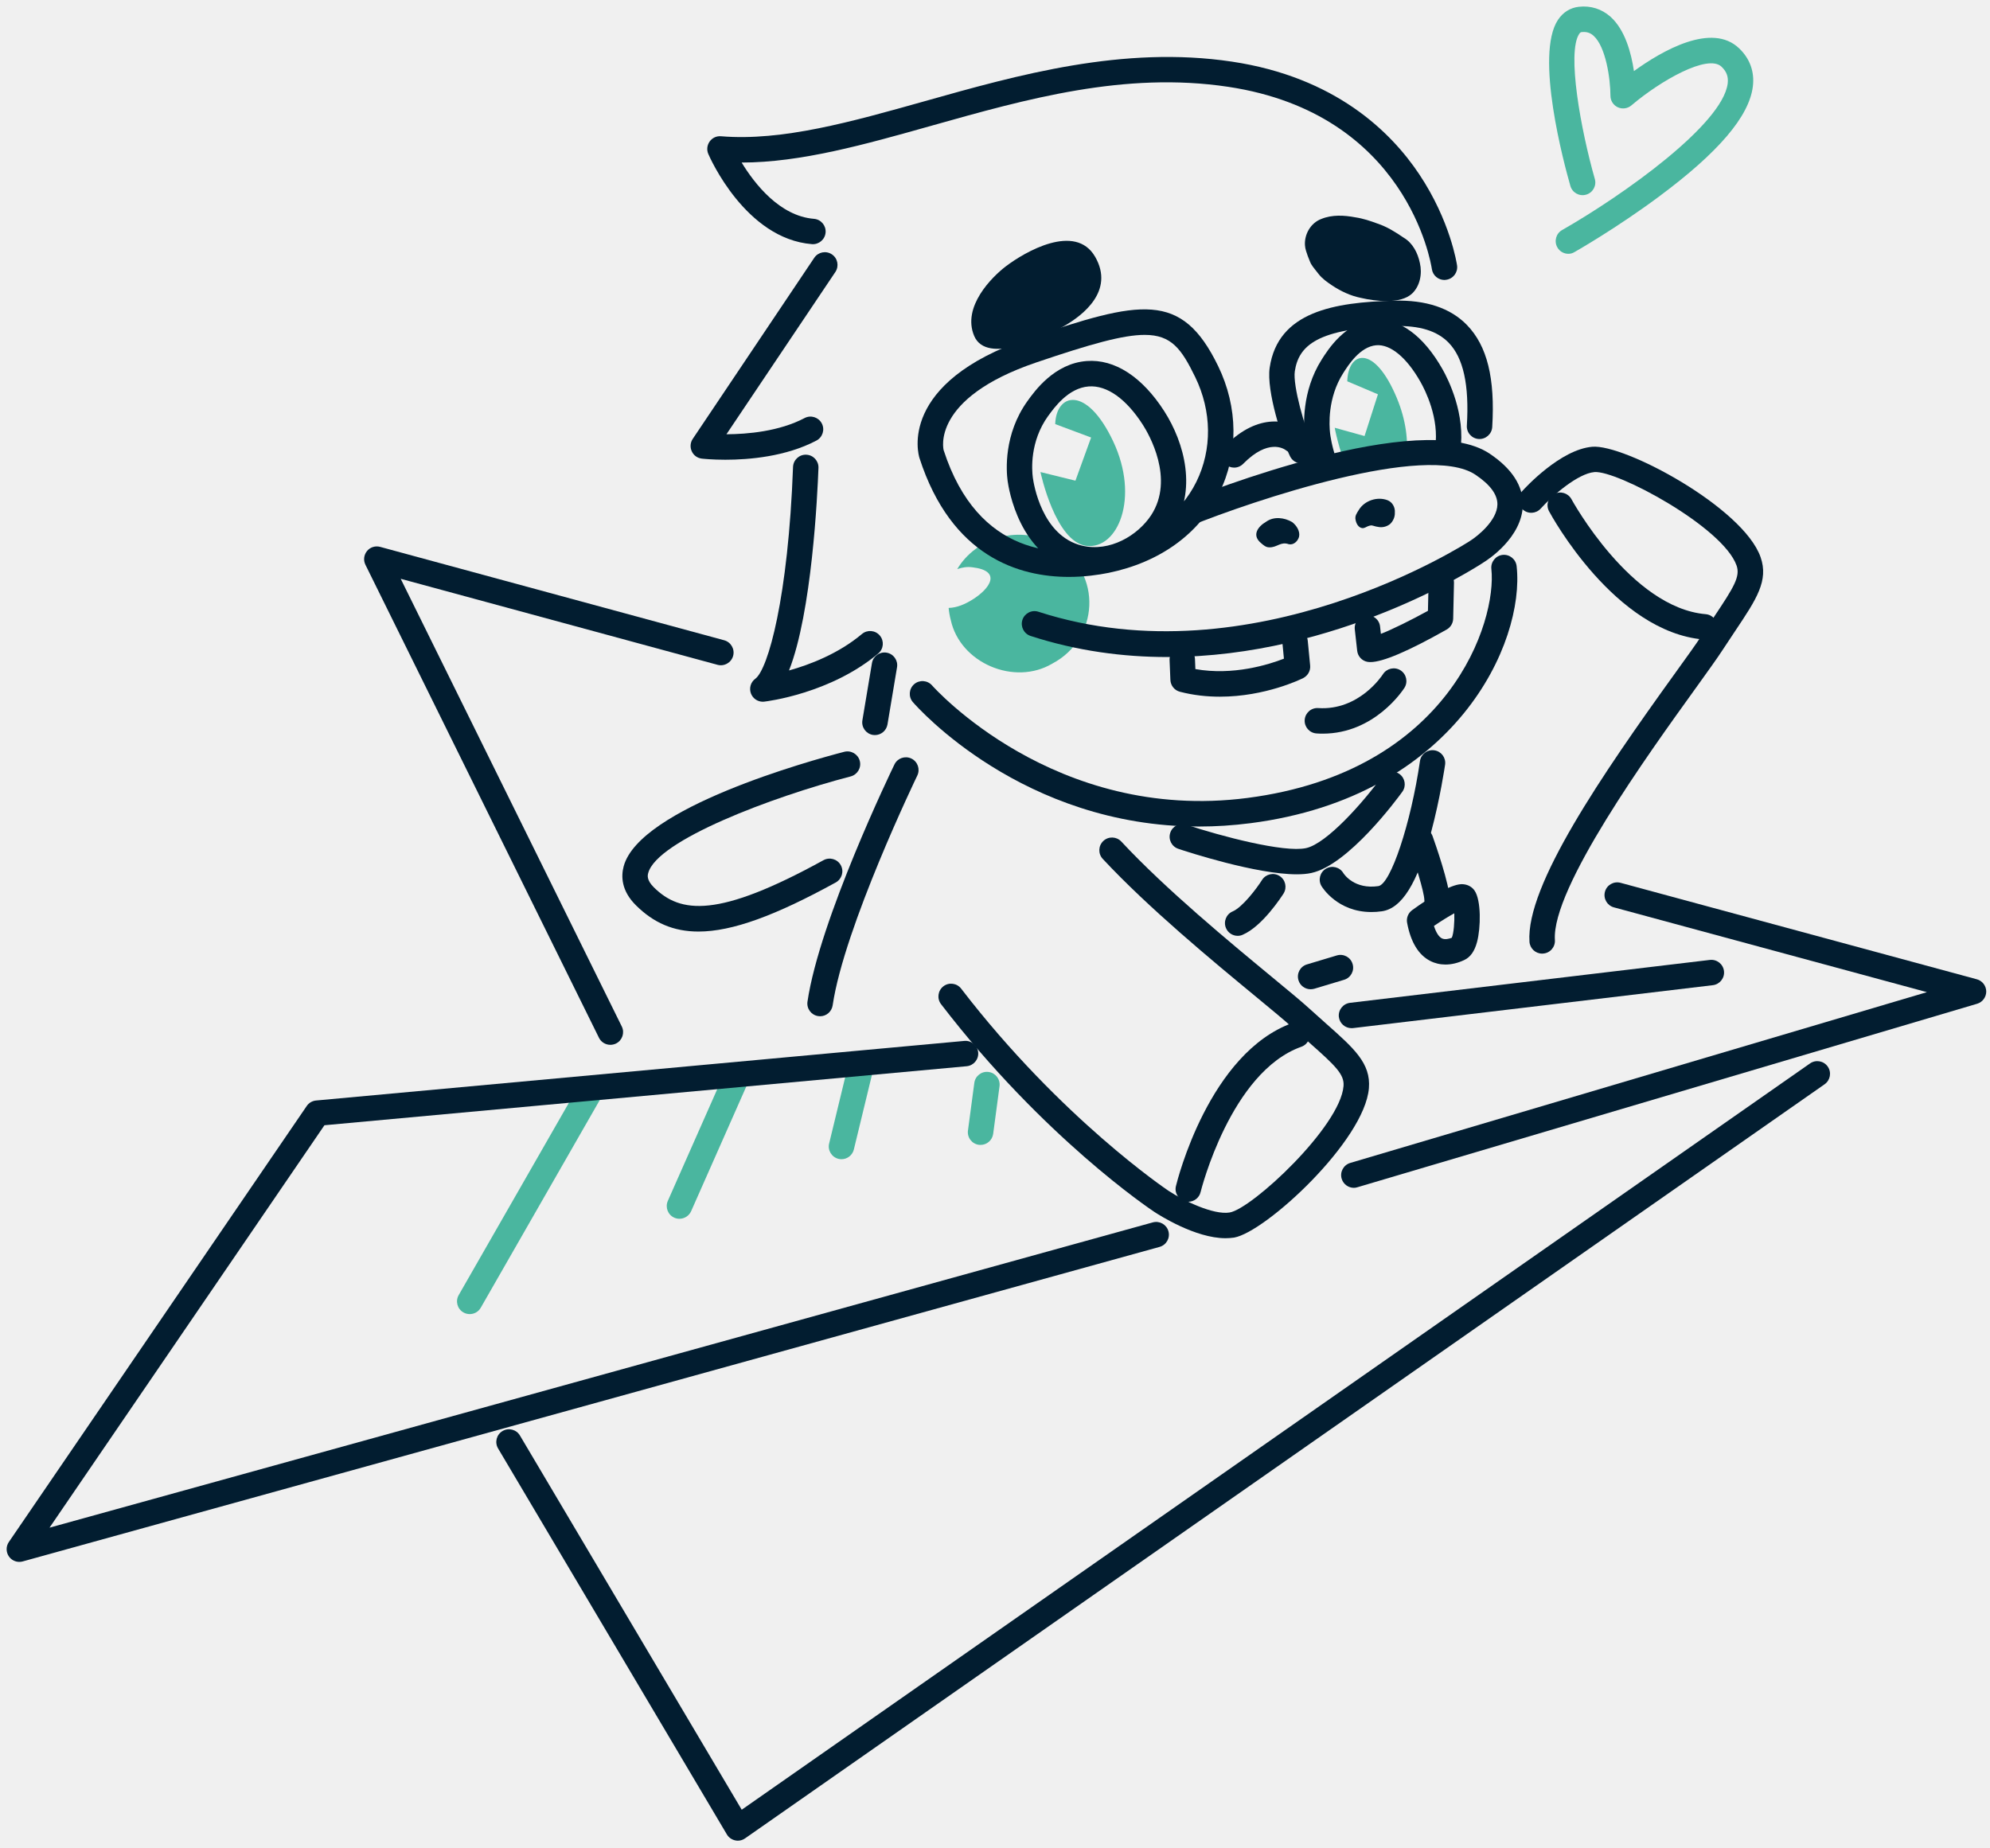
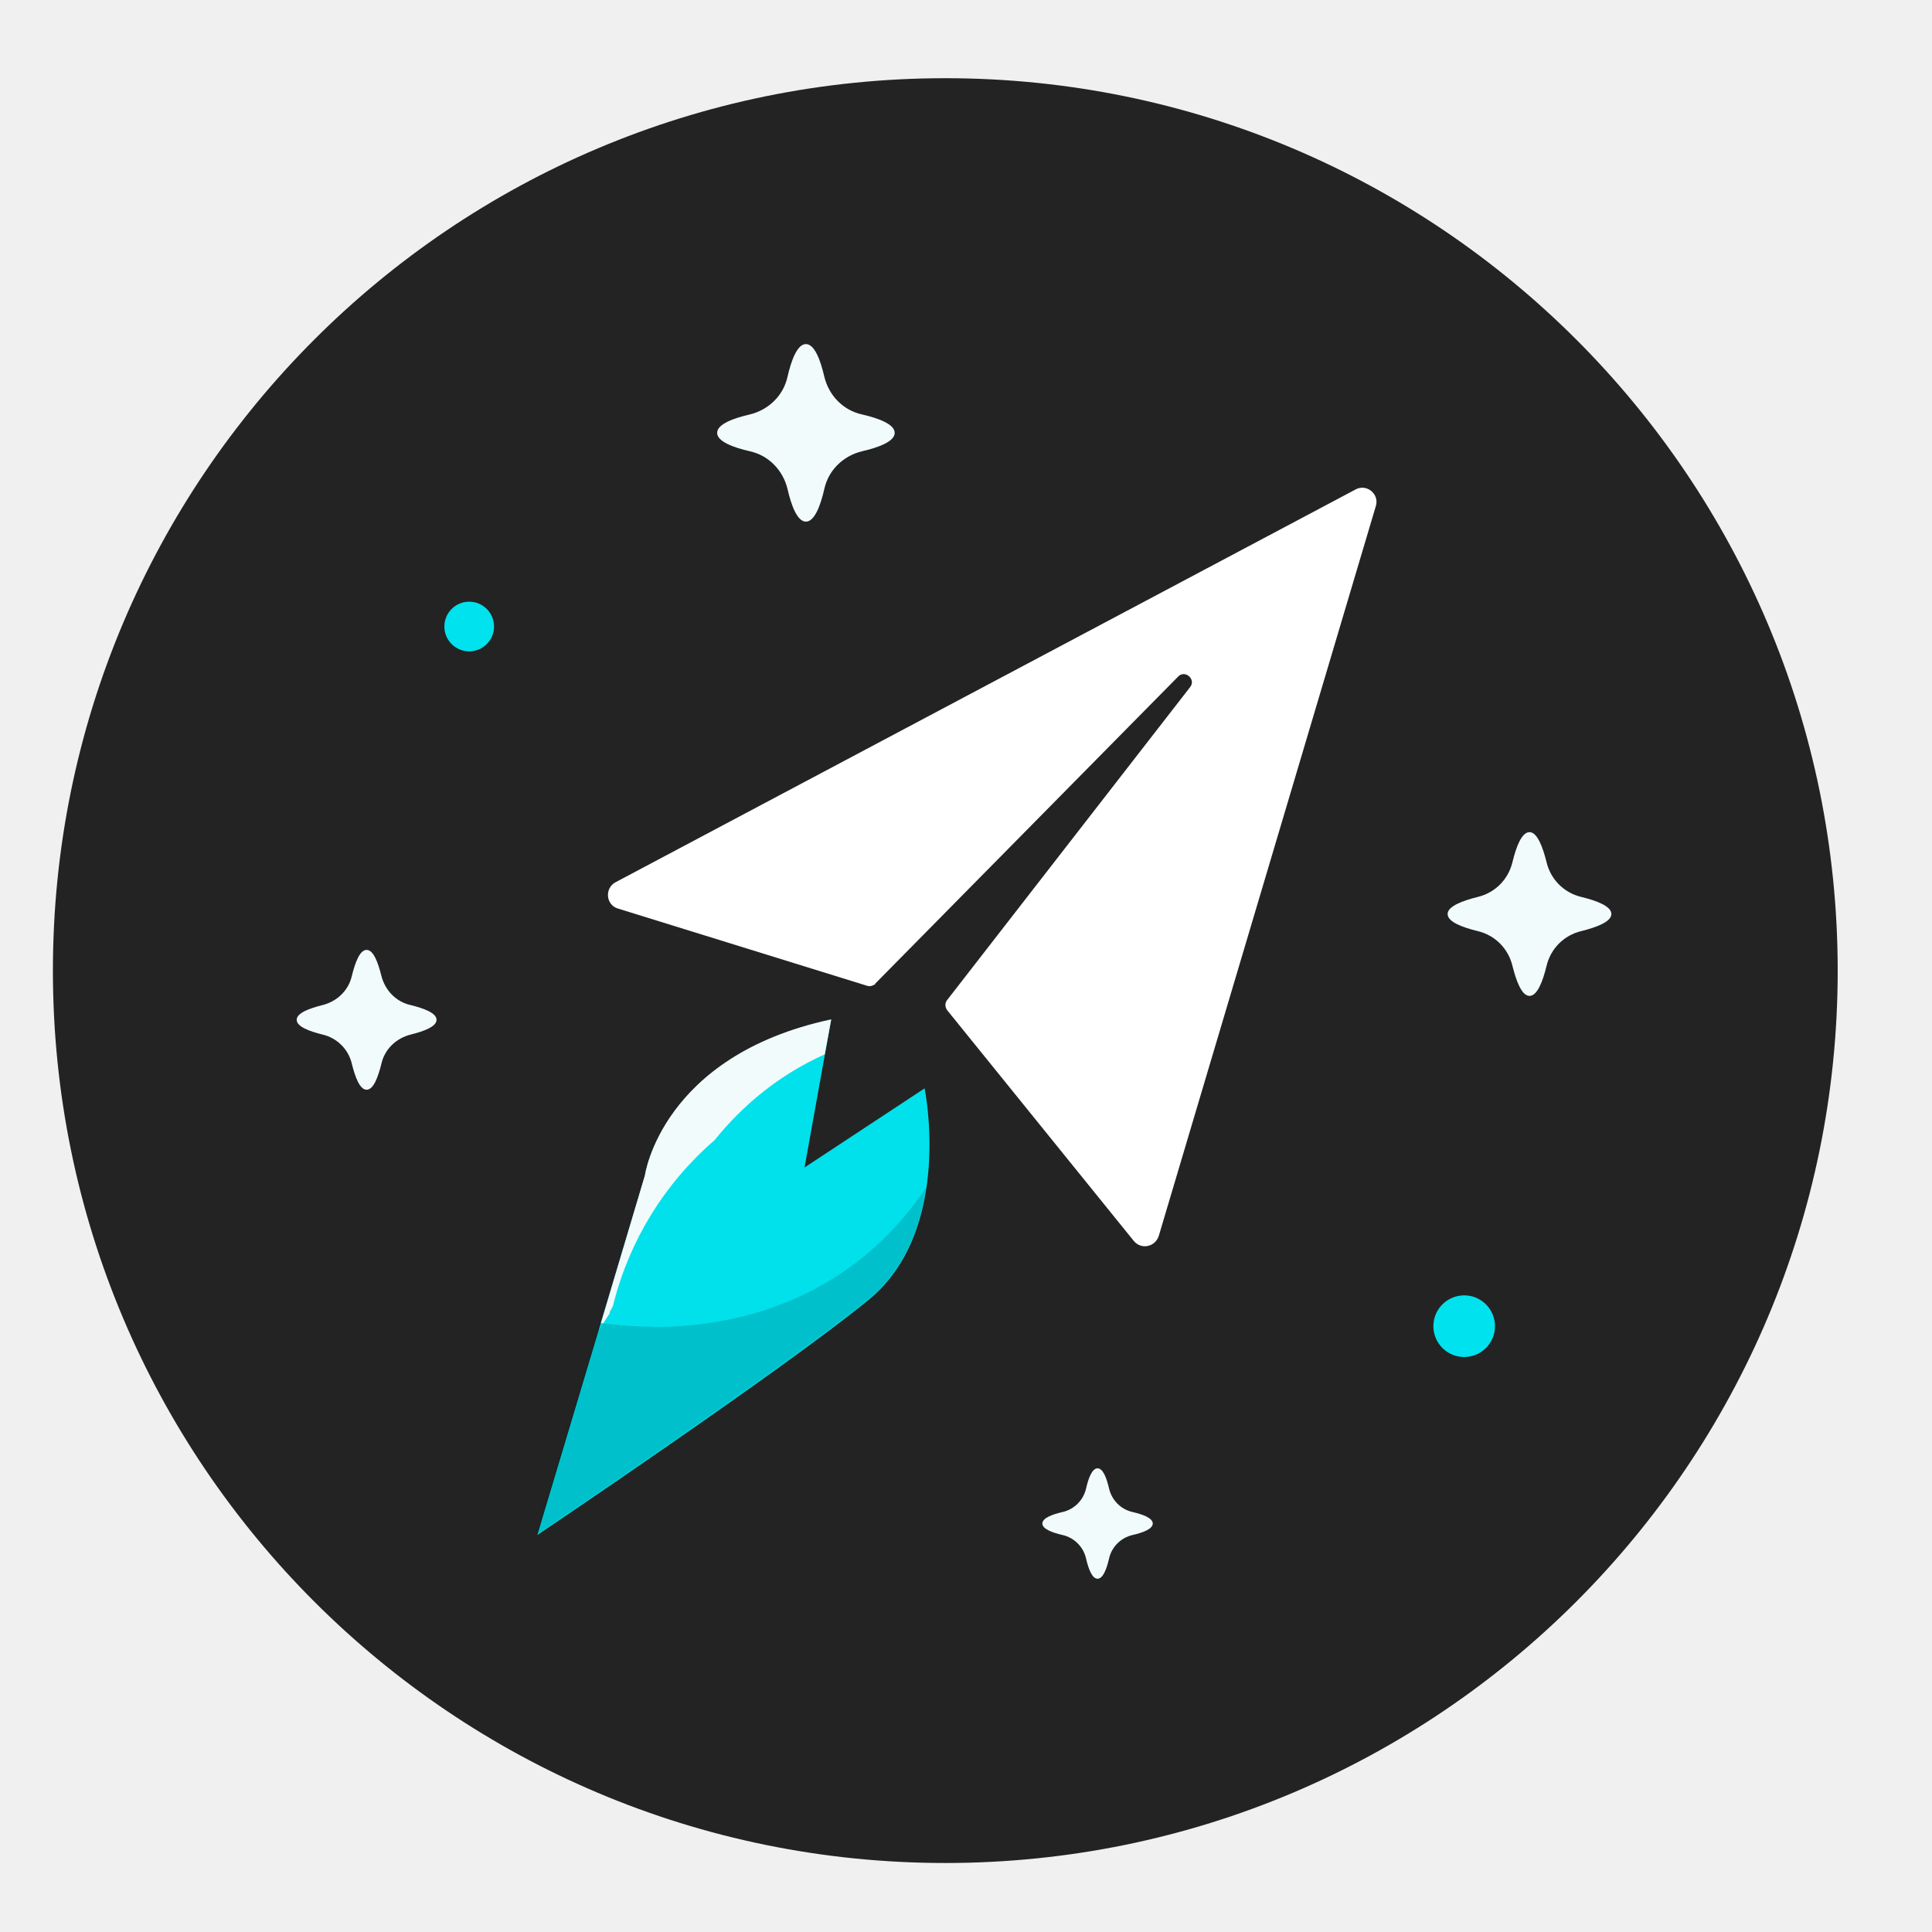
- <svg xmlns="http://www.w3.org/2000/svg" width="112" height="104" viewBox="0 0 112 104" fill="none">
-   <path d="M26.436 73.972C26.316 73.972 26.193 73.941 26.082 73.878C25.738 73.68 25.621 73.245 25.816 72.902L32.655 60.966C32.852 60.623 33.287 60.505 33.631 60.7C33.974 60.897 34.092 61.332 33.897 61.676L27.058 73.612C26.926 73.844 26.686 73.972 26.436 73.972Z" fill="#4AB69F" />
-   <path d="M38.241 68.606C38.143 68.606 38.046 68.587 37.952 68.546C37.591 68.386 37.428 67.966 37.585 67.602L40.67 60.628C40.831 60.268 41.254 60.105 41.614 60.265C41.975 60.425 42.138 60.846 41.981 61.209L38.896 68.183C38.776 68.446 38.515 68.606 38.241 68.606Z" fill="#4AB69F" />
-   <path d="M47.361 65.253C47.303 65.253 47.249 65.247 47.192 65.233C46.808 65.138 46.571 64.752 46.665 64.369L47.738 59.942C47.833 59.558 48.219 59.321 48.603 59.415C48.986 59.509 49.224 59.896 49.129 60.279L48.056 64.706C47.976 65.032 47.684 65.253 47.361 65.253Z" fill="#4AB69F" />
-   <path d="M55.188 64.448C55.156 64.448 55.125 64.446 55.093 64.443C54.701 64.391 54.426 64.031 54.478 63.639L54.836 60.957C54.887 60.565 55.248 60.288 55.64 60.342C56.032 60.394 56.306 60.754 56.255 61.146L55.897 63.828C55.846 64.188 55.54 64.448 55.188 64.448Z" fill="#4AB69F" />
-   <path d="M59.46 30.712C57.426 29.451 54.925 30.263 53.874 32.037C54.143 31.94 54.429 31.894 54.718 31.932C56.418 32.126 55.72 33.145 54.713 33.763C54.315 34.009 53.863 34.209 53.391 34.221C53.411 34.438 53.448 34.664 53.508 34.891C54.032 37.329 57.094 38.622 59.226 37.354C61.861 35.967 62.062 32.255 59.46 30.712Z" fill="#4AB69F" />
-   <path d="M59.389 23.873L61.409 24.628L60.527 27.058L58.559 26.572C58.559 26.572 59.389 30.512 61.148 30.727C62.908 30.941 64.153 28.028 62.651 24.843C61.148 21.658 59.44 22.145 59.389 23.873Z" fill="#4AB69F" />
-   <path d="M61.624 32.229C61.278 32.229 60.923 32.189 60.562 32.103C57.369 31.336 56.771 27.51 56.711 27.075C56.633 26.494 56.485 24.454 57.821 22.585C58.239 22.002 59.346 20.456 61.166 20.322C62.734 20.204 64.288 21.212 65.53 23.152C66.675 24.943 67.393 27.625 65.974 29.788C65.144 31.059 63.504 32.229 61.624 32.229ZM58.405 23.003L58.986 23.421C57.956 24.86 58.07 26.44 58.13 26.889C58.176 27.224 58.631 30.172 60.897 30.715C62.463 31.09 64.037 30.14 64.784 29.007C66.131 26.955 64.643 24.417 64.331 23.927C63.387 22.448 62.3 21.678 61.275 21.753C60.125 21.838 59.329 22.949 58.989 23.421L58.405 23.003Z" fill="#021D30" />
-   <path d="M75.119 24.079C75.119 24.079 75.351 25.324 75.832 26.431C76.799 26.034 77.835 25.81 78.879 25.81C78.971 25.81 79.06 25.813 79.151 25.816C79.271 24.84 79.134 23.644 78.616 22.405C77.331 19.323 75.872 19.792 75.826 21.463L77.552 22.196L76.799 24.545L75.119 24.079Z" fill="#4AB69F" />
-   <path d="M74.524 26.78C74.23 26.78 73.952 26.597 73.849 26.302C73.56 25.478 73.46 24.763 73.437 24.562C73.371 24.005 73.245 22.044 74.384 20.244C74.748 19.669 75.712 18.144 77.337 18.009C78.748 17.889 80.113 18.882 81.192 20.794C81.504 21.346 82.5 23.315 82.185 25.41C82.125 25.802 81.761 26.068 81.372 26.011C80.98 25.95 80.714 25.587 80.771 25.195C81.02 23.552 80.205 21.95 79.947 21.498C79.169 20.121 78.256 19.369 77.457 19.434C76.542 19.512 75.878 20.559 75.594 21.008C74.707 22.41 74.808 23.953 74.859 24.394C74.873 24.508 74.954 25.123 75.203 25.827C75.334 26.199 75.137 26.609 74.765 26.74C74.684 26.766 74.604 26.78 74.524 26.78Z" fill="#021D30" />
-   <path d="M65.698 36.985C63.22 36.985 60.621 36.648 58.003 35.798C57.628 35.675 57.422 35.274 57.542 34.896C57.662 34.521 58.069 34.312 58.444 34.436C70.54 38.353 82.61 30.529 82.733 30.449C83.168 30.177 84.261 29.299 84.276 28.397C84.284 27.842 83.87 27.279 83.04 26.723C80.29 24.88 70.517 28.183 66.986 29.608C66.619 29.757 66.201 29.579 66.056 29.213C65.907 28.847 66.084 28.429 66.451 28.283C67.821 27.728 79.969 22.94 83.838 25.536C85.097 26.38 85.727 27.353 85.707 28.426C85.672 30.263 83.724 31.52 83.503 31.654C83.108 31.92 75.287 36.985 65.698 36.985Z" fill="#021D30" />
-   <path d="M68.658 39.217C67.939 39.217 67.181 39.14 66.409 38.94C66.102 38.862 65.885 38.59 65.871 38.276L65.825 37.157C65.81 36.762 66.117 36.43 66.511 36.413C66.901 36.396 67.238 36.705 67.255 37.1L67.278 37.663C69.402 38.041 71.402 37.411 72.261 37.077L72.178 36.212C72.14 35.82 72.427 35.468 72.822 35.431C73.216 35.394 73.566 35.68 73.603 36.075L73.737 37.46C73.766 37.755 73.609 38.035 73.345 38.17C73.236 38.227 71.216 39.217 68.658 39.217Z" fill="#021D30" />
-   <path d="M77.128 37.269C77.062 37.269 77.005 37.263 76.953 37.254C76.647 37.194 76.418 36.942 76.384 36.63L76.249 35.423C76.207 35.031 76.49 34.676 76.882 34.633C77.274 34.59 77.629 34.873 77.672 35.265L77.718 35.68C78.37 35.426 79.42 34.905 80.367 34.384L80.402 32.782C80.41 32.392 80.728 32.083 81.117 32.083C81.123 32.083 81.129 32.083 81.134 32.083C81.529 32.092 81.841 32.418 81.832 32.816L81.787 34.828C81.781 35.079 81.644 35.308 81.426 35.434C79.274 36.651 77.829 37.269 77.128 37.269Z" fill="#021D30" />
-   <path d="M56.605 14.996C55.838 15.583 54.129 17.265 54.83 18.914C55.532 20.565 58.871 18.96 59.987 18.296C60.886 17.763 62.751 16.398 61.638 14.458C60.522 12.521 57.669 14.184 56.605 14.996Z" fill="#021D30" />
-   <path d="M74.221 15.434C74.075 15.239 73.906 15.059 73.783 14.848C73.712 14.707 73.666 14.556 73.603 14.412C73.534 14.212 73.457 14.015 73.445 13.803C73.405 13.185 73.772 12.547 74.364 12.326C74.974 12.075 75.655 12.115 76.287 12.235C76.716 12.298 77.128 12.438 77.532 12.587C78.061 12.764 78.539 13.062 78.997 13.377C79.509 13.674 79.795 14.241 79.913 14.807C80.05 15.4 79.927 16.09 79.478 16.522C78.825 17.134 77.412 16.959 76.602 16.77C76.007 16.653 75.454 16.39 74.954 16.055C74.687 15.875 74.421 15.689 74.221 15.434Z" fill="#021D30" />
-   <path d="M73.248 26.088C72.982 26.088 72.727 25.939 72.604 25.682C72.175 24.789 71.265 22.013 71.46 20.694C71.926 17.537 75.097 17.016 78.453 16.925C80.251 16.876 81.636 17.337 82.566 18.299C83.702 19.472 84.151 21.295 83.985 24.039C83.962 24.434 83.616 24.734 83.227 24.712C82.832 24.689 82.531 24.348 82.557 23.953C82.695 21.669 82.36 20.144 81.535 19.294C80.886 18.625 79.896 18.316 78.491 18.356C74.124 18.476 73.088 19.463 72.873 20.905C72.756 21.695 73.431 24.11 73.892 25.064C74.064 25.418 73.915 25.848 73.557 26.019C73.46 26.065 73.354 26.088 73.248 26.088Z" fill="#021D30" />
-   <path d="M60.158 32.475C57.368 32.475 53.548 31.35 51.748 25.779C51.694 25.604 50.497 21.549 57.866 19.048C64.202 16.896 66.497 16.367 68.555 20.599C69.688 22.928 69.711 25.535 68.62 27.753C67.487 30.054 65.278 31.651 62.396 32.246C61.815 32.363 61.037 32.475 60.158 32.475ZM64.425 18.851C63.209 18.851 61.375 19.366 58.324 20.402C52.369 22.425 53.102 25.312 53.11 25.341C55.05 31.342 59.577 31.362 62.104 30.841C64.542 30.337 66.4 29.015 67.335 27.118C68.228 25.301 68.205 23.152 67.267 21.223C66.497 19.643 65.933 18.851 64.425 18.851Z" fill="#021D30" />
-   <path d="M69.459 26.323C69.278 26.323 69.095 26.254 68.958 26.116C68.677 25.839 68.672 25.387 68.949 25.103C70.867 23.155 72.612 23.681 73.267 24.231C73.571 24.485 73.611 24.935 73.356 25.238C73.104 25.538 72.661 25.578 72.36 25.335C72.254 25.258 71.379 24.677 69.971 26.105C69.828 26.251 69.644 26.323 69.459 26.323Z" fill="#021D30" />
-   <path d="M71.435 30.81C71.876 30.827 72.076 30.466 72.537 30.635C72.809 30.692 73.044 30.463 73.112 30.217C73.184 29.903 72.966 29.571 72.723 29.387C72.282 29.13 71.69 29.058 71.258 29.37C70.771 29.654 70.448 30.143 70.978 30.575C71.106 30.687 71.249 30.813 71.435 30.81Z" fill="#021D30" />
-   <path d="M76.972 29.628C77.038 29.602 77.107 29.579 77.178 29.573C77.304 29.588 77.419 29.645 77.544 29.656C77.785 29.711 78.037 29.654 78.231 29.502C78.406 29.344 78.517 29.09 78.503 28.858C78.532 28.569 78.369 28.263 78.091 28.157C77.519 27.939 76.803 28.174 76.48 28.698C76.371 28.878 76.24 29.038 76.294 29.264C76.331 29.47 76.454 29.711 76.689 29.731C76.786 29.731 76.881 29.671 76.972 29.628Z" fill="#021D30" />
-   <path d="M81.295 15.76C80.946 15.76 80.64 15.505 80.588 15.148C80.534 14.79 79.172 6.394 69.119 4.886C63.298 4.013 57.775 5.57 52.432 7.075C48.663 8.137 45.078 9.147 41.741 9.15C42.471 10.349 43.885 12.163 45.81 12.318C46.205 12.349 46.497 12.695 46.466 13.087C46.434 13.482 46.085 13.774 45.696 13.743C41.956 13.442 39.947 8.861 39.864 8.666C39.764 8.434 39.795 8.171 39.941 7.965C40.087 7.762 40.325 7.647 40.582 7.67C44.022 7.956 47.919 6.857 52.046 5.696C57.277 4.222 63.206 2.551 69.333 3.469C75.134 4.339 78.273 7.401 79.881 9.816C81.627 12.435 81.99 14.839 82.005 14.939C82.062 15.331 81.79 15.691 81.398 15.749C81.364 15.757 81.329 15.76 81.295 15.76Z" fill="#021D30" />
-   <path d="M40.825 25.879C40.067 25.879 39.554 25.822 39.5 25.816C39.251 25.787 39.036 25.633 38.934 25.404C38.828 25.178 38.85 24.912 38.988 24.706L45.827 14.512C46.048 14.183 46.494 14.098 46.82 14.318C47.149 14.538 47.235 14.982 47.015 15.311L40.885 24.445C42.056 24.44 43.853 24.288 45.284 23.532C45.633 23.349 46.065 23.484 46.251 23.833C46.434 24.182 46.3 24.614 45.95 24.8C44.228 25.707 42.15 25.879 40.825 25.879Z" fill="#021D30" />
-   <path d="M42.934 39.501C42.642 39.501 42.376 39.323 42.267 39.046C42.15 38.742 42.247 38.399 42.51 38.207C43.228 37.681 44.362 33.632 44.633 26.286C44.648 25.891 44.98 25.579 45.375 25.596C45.77 25.61 46.079 25.942 46.064 26.337C46.007 27.88 45.695 34.476 44.407 37.741C45.575 37.415 47.189 36.799 48.511 35.689C48.814 35.434 49.264 35.474 49.518 35.775C49.773 36.078 49.733 36.528 49.433 36.782C46.751 39.04 43.168 39.478 43.017 39.495C42.991 39.501 42.962 39.501 42.934 39.501Z" fill="#021D30" />
-   <path d="M49.241 41.378C49.201 41.378 49.164 41.375 49.124 41.369C48.735 41.303 48.472 40.934 48.537 40.545L49.075 37.326C49.141 36.937 49.508 36.673 49.9 36.739C50.289 36.805 50.552 37.174 50.486 37.563L49.948 40.783C49.885 41.132 49.585 41.378 49.241 41.378Z" fill="#021D30" />
-   <path d="M67.481 46.526C57.574 46.526 51.65 39.836 51.378 39.524C51.121 39.226 51.152 38.774 51.45 38.514C51.748 38.256 52.2 38.287 52.46 38.585C52.529 38.662 59.34 46.323 70.202 44.918C81.609 43.441 84.259 34.951 83.936 32.026C83.893 31.634 84.176 31.279 84.568 31.236C84.96 31.193 85.315 31.477 85.358 31.869C85.836 36.175 81.935 44.843 70.388 46.337C69.384 46.466 68.417 46.526 67.481 46.526Z" fill="#021D30" />
-   <path d="M74.44 41.298C74.329 41.298 74.214 41.295 74.097 41.286C73.702 41.261 73.404 40.92 73.43 40.525C73.456 40.13 73.799 39.83 74.191 39.858C76.489 40.007 77.78 38.038 77.834 37.953C78.046 37.621 78.49 37.523 78.822 37.732C79.154 37.944 79.254 38.382 79.045 38.717C78.971 38.828 77.379 41.298 74.44 41.298Z" fill="#021D30" />
-   <path d="M86.794 53.68C86.421 53.68 86.107 53.391 86.081 53.013C85.869 49.854 90.179 43.587 94.231 37.958C94.921 37.002 95.464 36.247 95.762 35.789C96.028 35.38 96.274 35.014 96.498 34.679C97.588 33.047 97.954 32.452 97.737 31.834C96.975 29.668 91.003 26.463 89.735 26.574C88.811 26.655 87.392 27.877 86.713 28.629C86.45 28.921 85.998 28.947 85.703 28.681C85.409 28.417 85.386 27.965 85.649 27.67C85.866 27.43 87.824 25.307 89.609 25.149C91.407 24.98 98.103 28.56 99.087 31.359C99.554 32.684 98.85 33.734 97.688 35.474C97.468 35.803 97.227 36.164 96.964 36.567C96.649 37.054 96.094 37.821 95.396 38.794C92.775 42.434 87.317 50.006 87.512 52.916C87.538 53.311 87.24 53.652 86.845 53.677C86.825 53.68 86.811 53.68 86.794 53.68Z" fill="#021D30" />
-   <path d="M95.938 36.001C95.918 36.001 95.898 36.001 95.876 35.998C90.891 35.569 87.331 29.056 87.182 28.778C86.996 28.429 87.124 27.997 87.474 27.811C87.82 27.622 88.255 27.753 88.444 28.1C88.478 28.16 91.786 34.209 96.001 34.573C96.396 34.607 96.688 34.953 96.654 35.346C96.617 35.72 96.305 36.001 95.938 36.001Z" fill="#021D30" />
-   <path d="M68.971 69.7C67.271 69.7 65.228 68.389 64.979 68.226C64.724 68.057 58.735 64.042 52.963 56.525C52.723 56.21 52.783 55.764 53.095 55.52C53.407 55.28 53.856 55.34 54.096 55.652C59.717 62.972 65.709 66.993 65.769 67.033C66.61 67.585 68.296 68.406 69.209 68.252C70.468 68.037 75.43 63.424 75.616 61.135C75.67 60.48 75.164 59.996 73.696 58.697C73.395 58.431 73.063 58.139 72.706 57.81C72.302 57.441 71.584 56.848 70.677 56.098C68.27 54.112 64.636 51.111 62.063 48.346C61.794 48.057 61.811 47.605 62.1 47.336C62.389 47.067 62.841 47.084 63.11 47.373C65.62 50.069 69.212 53.033 71.587 54.997C72.511 55.758 73.241 56.362 73.67 56.754C74.025 57.077 74.351 57.366 74.646 57.629C76.211 59.017 77.158 59.856 77.044 61.255C76.803 64.214 71.229 69.362 69.452 69.666C69.294 69.688 69.134 69.7 68.971 69.7Z" fill="#021D30" />
-   <path d="M66.879 67.648C66.822 67.648 66.768 67.642 66.71 67.628C66.327 67.534 66.089 67.147 66.184 66.764C66.258 66.458 68.05 59.255 72.763 57.575C73.135 57.444 73.544 57.638 73.676 58.01C73.807 58.382 73.613 58.791 73.241 58.923C69.257 60.342 67.589 67.033 67.572 67.099C67.495 67.428 67.203 67.648 66.879 67.648Z" fill="#021D30" />
-   <path d="M46.156 57.206C46.121 57.206 46.087 57.203 46.05 57.197C45.658 57.14 45.389 56.777 45.446 56.385C46.124 51.769 50.168 43.387 50.34 43.032C50.511 42.677 50.938 42.528 51.295 42.7C51.65 42.872 51.799 43.301 51.627 43.656C51.587 43.742 47.509 52.195 46.863 56.593C46.808 56.951 46.505 57.206 46.156 57.206Z" fill="#021D30" />
-   <path d="M39.31 52.438C37.897 52.438 36.778 51.94 35.793 50.962C34.955 50.132 34.955 49.311 35.101 48.767C35.991 45.467 45.6 42.817 47.517 42.319C47.901 42.222 48.29 42.451 48.39 42.832C48.49 43.215 48.259 43.604 47.878 43.705C43.445 44.858 36.978 47.304 36.483 49.142C36.451 49.259 36.377 49.531 36.8 49.949C38.294 51.428 40.412 51.689 46.347 48.421C46.693 48.232 47.128 48.355 47.32 48.701C47.512 49.047 47.383 49.482 47.039 49.674C43.66 51.531 41.216 52.438 39.31 52.438Z" fill="#021D30" />
-   <path d="M72.984 49.216C70.695 49.216 66.806 47.946 66.317 47.78C65.942 47.654 65.739 47.25 65.865 46.875C65.99 46.501 66.394 46.297 66.769 46.423C68.72 47.073 72.275 48.006 73.502 47.742C74.673 47.491 76.739 45.147 77.766 43.73C77.998 43.41 78.444 43.338 78.765 43.57C79.085 43.802 79.157 44.248 78.925 44.569C78.622 44.989 75.886 48.693 73.8 49.142C73.565 49.193 73.288 49.216 72.984 49.216Z" fill="#021D30" />
-   <path d="M77.179 51.339C75.276 51.339 74.418 49.949 74.378 49.883C74.174 49.545 74.283 49.104 74.624 48.901C74.961 48.698 75.402 48.807 75.605 49.147C75.662 49.236 76.238 50.072 77.574 49.88C78.267 49.78 79.406 46.36 79.918 42.84C79.975 42.448 80.336 42.179 80.728 42.236C81.12 42.294 81.389 42.657 81.332 43.046C81.32 43.124 81.051 44.955 80.544 46.849C79.775 49.723 78.896 51.136 77.774 51.297C77.566 51.328 77.368 51.339 77.179 51.339Z" fill="#021D30" />
-   <path d="M69.658 52.679C69.381 52.679 69.117 52.516 69 52.244C68.846 51.88 69.011 51.46 69.375 51.305C69.93 51.068 70.731 50.009 71.029 49.534C71.241 49.199 71.681 49.099 72.016 49.31C72.351 49.522 72.448 49.963 72.24 50.298C72.119 50.484 71.049 52.144 69.939 52.619C69.85 52.661 69.753 52.679 69.658 52.679Z" fill="#021D30" />
-   <path d="M80.879 51.354C80.493 51.354 80.175 51.045 80.164 50.656C80.152 50.195 79.64 48.564 79.282 47.551C79.151 47.179 79.345 46.77 79.717 46.638C80.089 46.506 80.499 46.701 80.63 47.073C80.788 47.516 81.575 49.769 81.595 50.621C81.603 51.016 81.291 51.345 80.896 51.354C80.891 51.354 80.885 51.354 80.879 51.354Z" fill="#021D30" />
-   <path d="M81.355 54.295C81.048 54.295 80.759 54.227 80.496 54.092C79.835 53.755 79.397 53.031 79.194 51.946C79.142 51.674 79.254 51.397 79.477 51.233C81.661 49.657 82.225 49.751 82.436 49.785C82.662 49.823 82.86 49.946 82.986 50.126C83.372 50.675 83.341 52.235 83.132 53.019C82.992 53.546 82.757 53.878 82.411 54.041C82.053 54.21 81.695 54.295 81.355 54.295ZM80.705 52.121C80.82 52.484 80.974 52.73 81.146 52.819C81.32 52.908 81.558 52.847 81.709 52.787C81.821 52.538 81.867 51.897 81.85 51.411C81.535 51.58 81.123 51.837 80.705 52.121Z" fill="#021D30" />
-   <path d="M73.763 55.686C73.454 55.686 73.17 55.486 73.079 55.177C72.964 54.799 73.179 54.398 73.559 54.287L75.236 53.783C75.617 53.669 76.015 53.883 76.126 54.264C76.241 54.642 76.026 55.042 75.645 55.154L73.969 55.658C73.9 55.675 73.831 55.686 73.763 55.686Z" fill="#021D30" />
-   <path d="M76.063 57.876C75.706 57.876 75.397 57.609 75.353 57.246C75.308 56.854 75.588 56.499 75.98 56.45L96.232 54.035C96.627 53.989 96.982 54.27 97.028 54.662C97.074 55.054 96.793 55.409 96.401 55.457L76.149 57.873C76.121 57.876 76.092 57.876 76.063 57.876Z" fill="#021D30" />
-   <path d="M1.087 87.92C0.861 87.92 0.641 87.811 0.506 87.62C0.332 87.376 0.329 87.047 0.498 86.801L17.264 62.257C17.384 62.079 17.576 61.968 17.791 61.948L54.274 58.594C54.666 58.557 55.015 58.849 55.053 59.24C55.09 59.635 54.798 59.982 54.406 60.019L18.26 63.341L2.787 85.994L64.879 68.81C65.26 68.704 65.655 68.927 65.761 69.308C65.867 69.689 65.644 70.083 65.263 70.189L1.279 87.894C1.216 87.912 1.15 87.92 1.087 87.92Z" fill="#021D30" />
-   <path d="M76.198 66.864C75.889 66.864 75.605 66.663 75.511 66.352C75.399 65.974 75.614 65.576 75.995 65.462L108.449 55.849L90.832 51.076C90.452 50.973 90.226 50.581 90.329 50.197C90.432 49.814 90.827 49.591 91.207 49.694L111.259 55.125C111.568 55.208 111.783 55.489 111.788 55.806C111.791 56.127 111.582 56.41 111.276 56.502L76.404 66.829C76.332 66.852 76.266 66.864 76.198 66.864Z" fill="#021D30" />
-   <path d="M34.351 58.814C34.088 58.814 33.833 58.668 33.71 58.416L20.567 31.791C20.441 31.54 20.478 31.236 20.655 31.019C20.833 30.801 21.122 30.71 21.396 30.784L40.758 36.041C41.139 36.144 41.365 36.539 41.262 36.919C41.159 37.3 40.764 37.526 40.383 37.423L22.552 32.581L34.995 57.781C35.17 58.136 35.024 58.565 34.672 58.74C34.566 58.791 34.457 58.814 34.351 58.814Z" fill="#021D30" />
-   <path d="M41.525 103.614C41.473 103.614 41.425 103.608 41.373 103.596C41.179 103.553 41.01 103.433 40.91 103.262L28.032 81.533C27.832 81.192 27.943 80.754 28.284 80.554C28.624 80.354 29.062 80.466 29.263 80.806L41.745 101.871L101.872 59.861C102.195 59.635 102.642 59.715 102.868 60.039C103.094 60.362 103.014 60.809 102.69 61.035L41.931 103.485C41.814 103.568 41.671 103.614 41.525 103.614Z" fill="#021D30" />
-   <path d="M88.271 14.287C88.022 14.287 87.782 14.158 87.65 13.926C87.456 13.583 87.573 13.145 87.916 12.95C91.368 10.981 96.953 7.001 97.237 4.697C97.282 4.319 97.177 4.03 96.893 3.758C96.121 3.017 93.448 4.545 91.817 5.933C91.605 6.114 91.305 6.154 91.053 6.039C90.801 5.922 90.638 5.67 90.638 5.39C90.635 4.411 90.374 2.631 89.688 2.013C89.496 1.841 89.29 1.778 89.018 1.807C88.984 1.81 88.944 1.815 88.881 1.907C88.177 2.957 88.972 7.316 89.759 10.074C89.868 10.455 89.648 10.85 89.267 10.958C88.886 11.067 88.492 10.847 88.383 10.466C88.034 9.25 86.365 3.086 87.69 1.109C87.974 0.688 88.377 0.436 88.858 0.382C89.527 0.307 90.145 0.502 90.641 0.943C91.462 1.678 91.811 2.989 91.96 4.002C93.557 2.848 96.344 1.243 97.883 2.723C98.49 3.303 98.756 4.048 98.653 4.869C98.444 6.554 96.716 8.58 93.368 11.067C90.995 12.83 88.718 14.132 88.62 14.186C88.511 14.255 88.391 14.287 88.271 14.287Z" fill="#4AB69F" />
+ <svg xmlns="http://www.w3.org/2000/svg" width="42" height="42" fill="none" viewBox="0 0 42 42">
+   <path fill="#232323" d="M20.55 40.5c10.714 0 19.4-8.686 19.4-19.4 0-10.714-8.686-19.4-19.4-19.4-10.714 0-19.4 8.686-19.4 19.4 0 10.714 8.686 19.4 19.4 19.4Z" />
+   <path fill="#00E2ED" d="M10.2 14.16a.54.54 0 1 0 0-1.08.54.54 0 0 0 0 1.08ZM31.83 29.5a.67.67 0 1 0 0-1.34.67.67 0 0 0 0 1.34Z" />
+   <path fill="#F1FBFC" d="M17.52 7.48c.19 0 .32.36.4.71.1.41.41.73.82.82.35.08.71.21.71.4 0 .19-.36.32-.71.4-.41.1-.73.41-.82.82-.08.35-.21.71-.4.71-.19 0-.32-.36-.4-.71-.1-.41-.41-.73-.82-.82-.35-.08-.71-.21-.71-.4 0-.19.36-.32.71-.4.41-.1.73-.41.82-.82.08-.35.21-.71.4-.71ZM7.97 20.65c.15 0 .25.28.32.56.08.32.32.57.64.64.28.07.56.17.56.32s-.28.25-.56.32c-.32.08-.57.32-.64.64-.07.28-.17.56-.32.56s-.25-.28-.32-.56a.853.853 0 0 0-.64-.64c-.28-.07-.56-.17-.56-.32s.28-.25.56-.32c.32-.08.57-.32.64-.64.07-.28.17-.56.32-.56Zm25.28-2.56c.17 0 .29.33.37.65.09.38.38.67.76.76.33.08.65.2.65.37 0 .17-.33.29-.65.37-.38.09-.67.38-.76.76-.08.33-.2.65-.37.65-.17 0-.29-.33-.37-.65-.09-.38-.38-.67-.76-.76-.33-.08-.65-.2-.65-.37 0-.17.33-.29.65-.37.38-.09.67-.38.76-.76.08-.33.2-.65.37-.65Zm-9.39 13.83c.12 0 .2.22.25.44.06.25.25.45.51.51.22.05.44.13.44.25s-.22.2-.44.25a.68.68 0 0 0-.51.51c-.05.22-.13.44-.25.44s-.2-.22-.25-.44a.68.68 0 0 0-.51-.51c-.22-.05-.44-.13-.44-.25s.22-.2.44-.25a.68.68 0 0 0 .51-.51c.05-.22.13-.44.25-.44Z" />
+   <path fill="#fff" d="m19.02 21.39 6.59-6.68c.15-.16.4.06.26.23l-5.28 6.8c-.05.06-.05.15 0 .22l4.06 5.02c.16.19.46.13.54-.11L29.91 11c.08-.26-.2-.49-.44-.36l-16.09 8.54c-.24.13-.21.49.05.57l5.42 1.68c.06.02.13 0 .18-.04h-.01Z" />
+   <path fill="#00E1EC" d="m18.07 22.16-.58 3.22 2.61-1.72s.64 3.08-1.22 4.6c-1.86 1.52-7.2 5.11-7.2 5.11l2.34-7.81s.36-2.59 4.05-3.39v-.01Z" />
+   <path fill="#F1FBFC" d="M13.25 28.53s.05-.09.08-.15c0-.02.01-.04.01-.05a6.947 6.947 0 0 1 2.19-3.54c.63-.78 1.42-1.43 2.4-1.87l.14-.76c-3.69.79-4.05 3.39-4.05 3.39l-1 3.36c.08-.12.16-.24.24-.37l-.01-.01Z" />
+   <path fill="#05DBDB" d="M14.17 28.84c-.39 0-.76-.03-1.12-.08l-1.38 4.6s5.34-3.6 7.2-5.11c.8-.65 1.13-1.58 1.26-2.43-1.19 1.78-3.17 3.03-5.97 3.03l.01-.01Z" style="mix-blend-mode:multiply" />
</svg>
